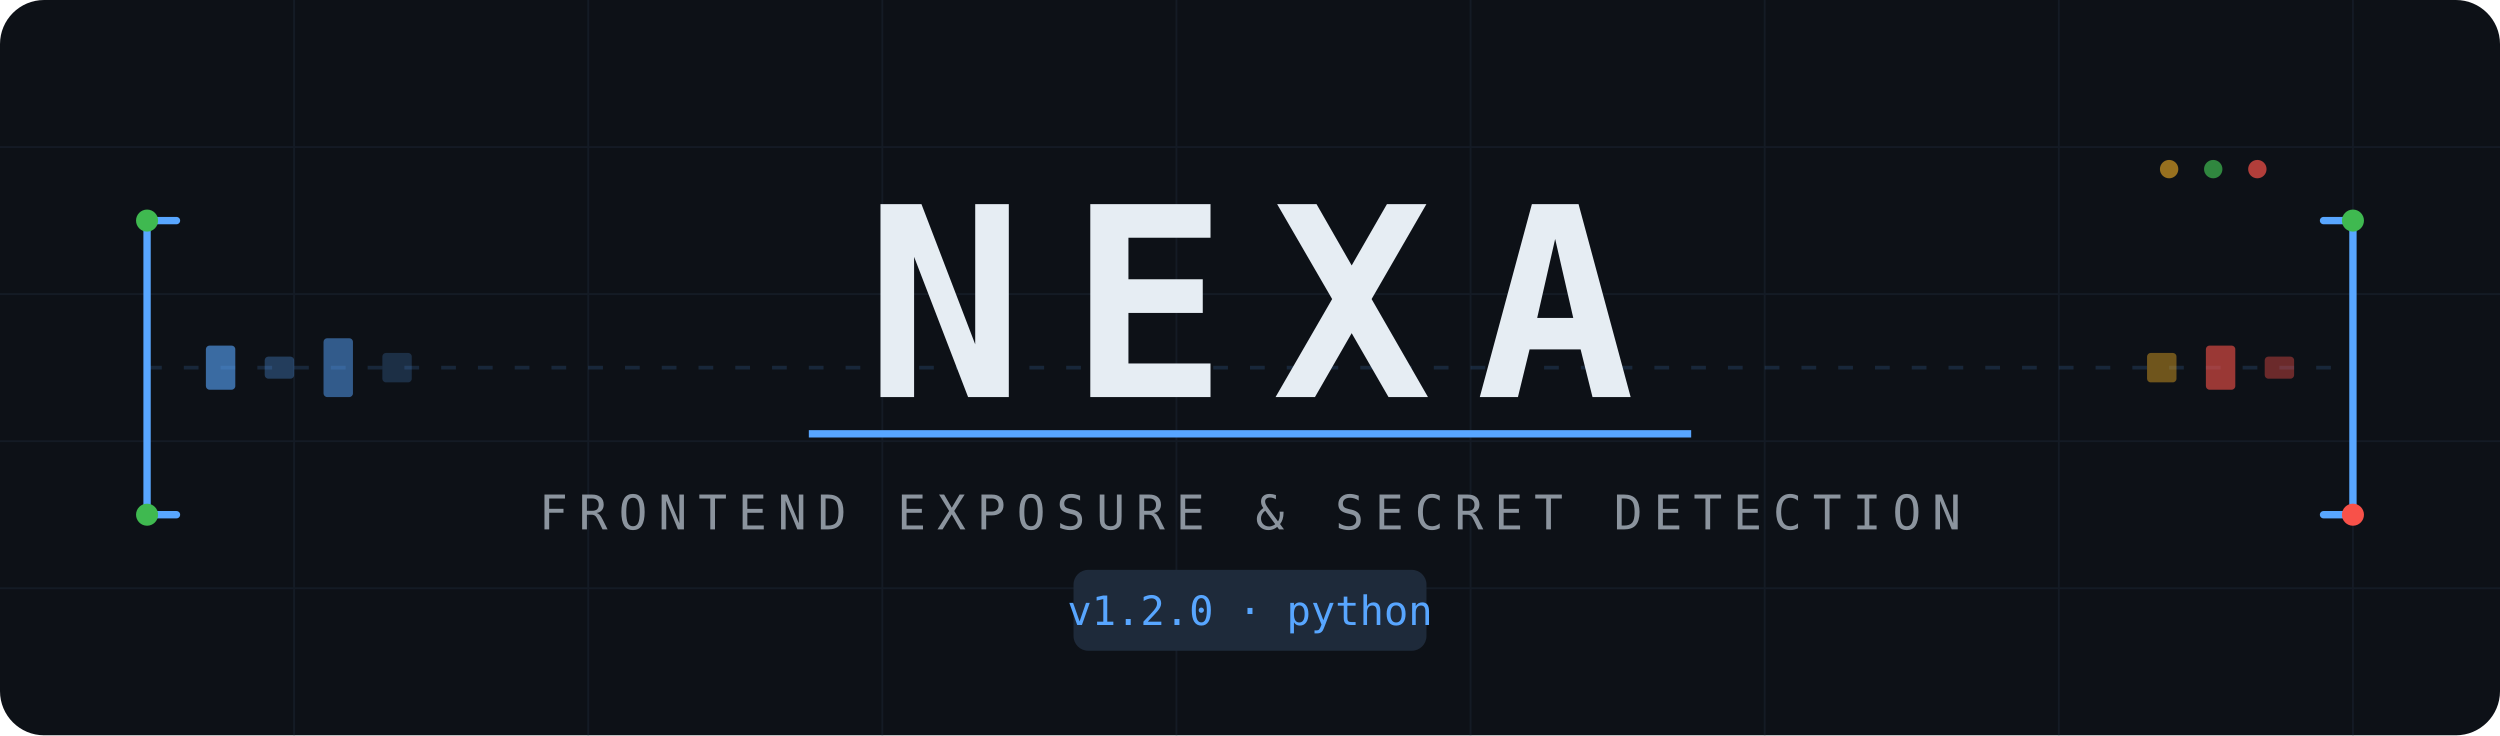
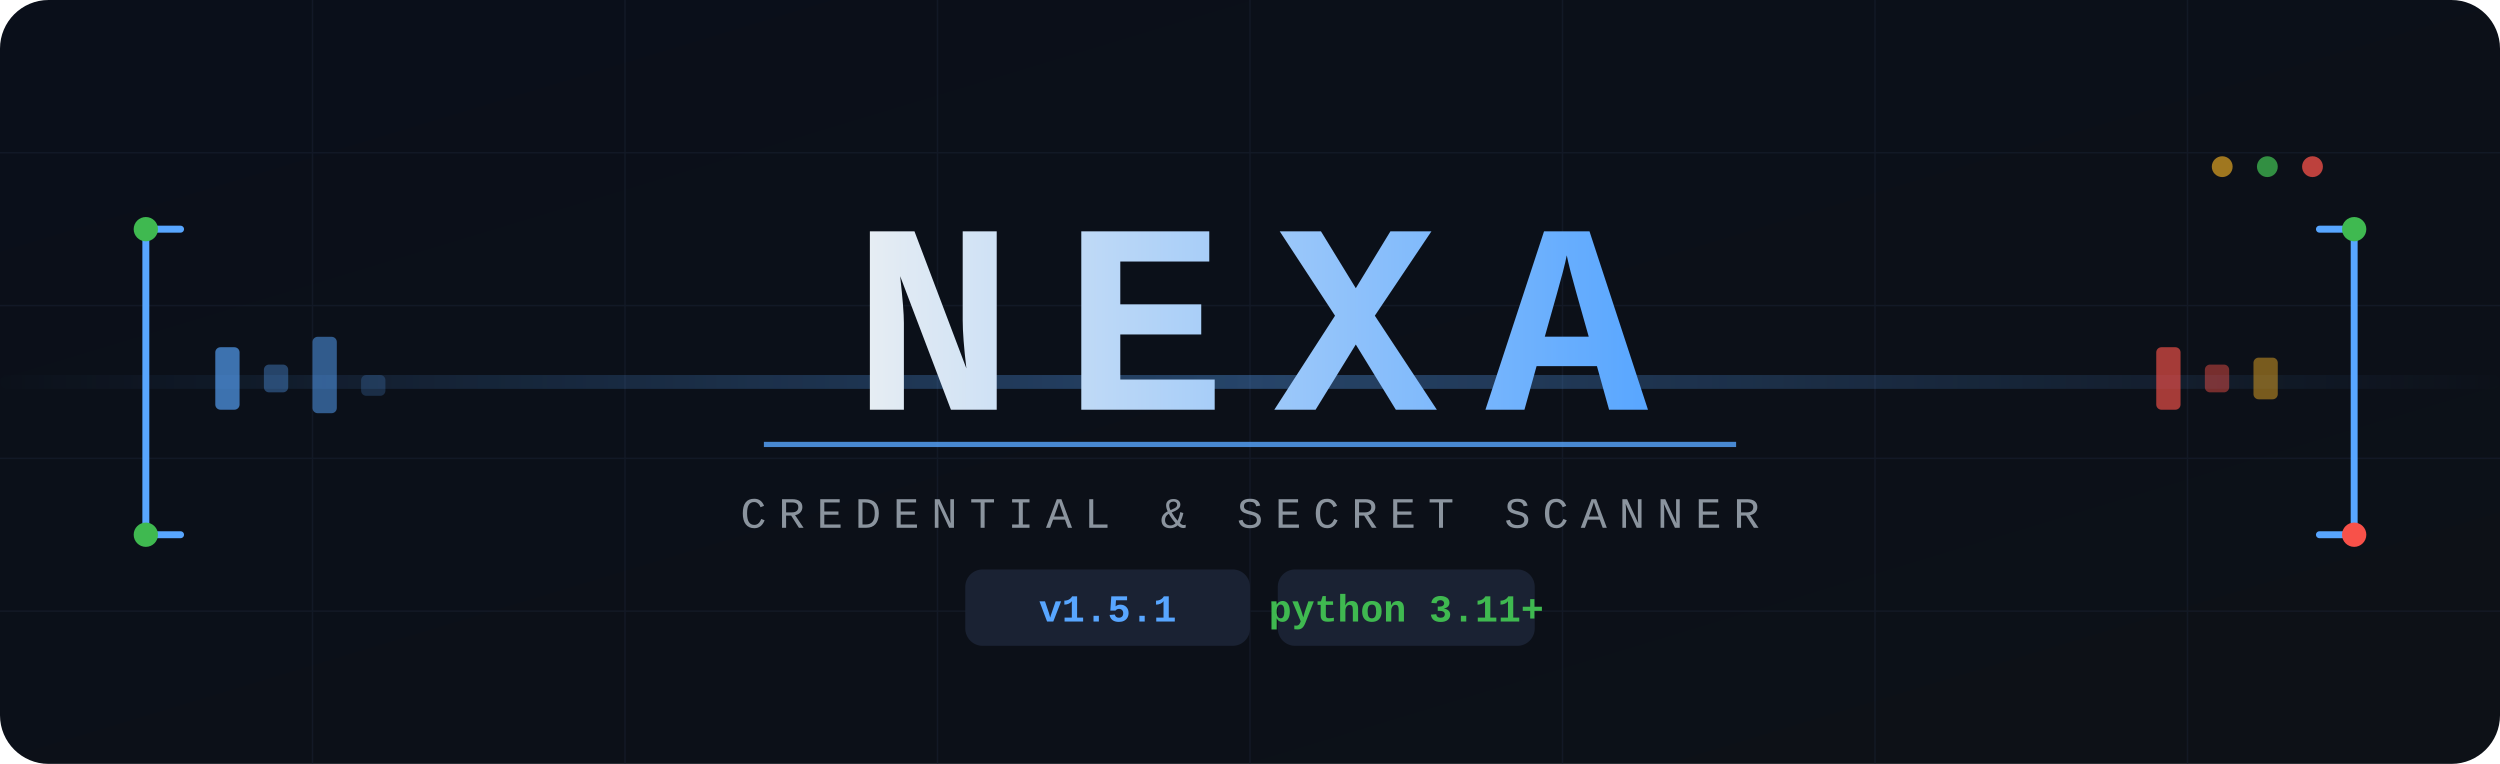
- <svg xmlns="http://www.w3.org/2000/svg" width="100%" viewBox="0 0 680 200" role="img">
-   <style>
-   .bg { fill: #0d1117; }
-   .grid { stroke: #1e2a3a; }
-   .accent { fill: #58a6ff; }
-   .accent-stroke { stroke: #58a6ff; }
-   .title { fill: #e6edf3; }
-   .sub { fill: #8b949e; }
-   .dot { fill: #3fb950; }
-   .dot2 { fill: #f85149; }
-   .dot3 { fill: #d29922; }
-   .badge-bg { fill: #1e2a3a; }
-   .badge-text { fill: #58a6ff; }
-   .scan-line { stroke: #58a6ff; }
- </style>
-   <rect class="bg" width="680" height="200" rx="12" />
-   <g class="grid" stroke-width="0.5" opacity="0.4">
-     <line x1="0" y1="40" x2="680" y2="40" />
-     <line x1="0" y1="80" x2="680" y2="80" />
-     <line x1="0" y1="120" x2="680" y2="120" />
-     <line x1="0" y1="160" x2="680" y2="160" />
-     <line x1="80" y1="0" x2="80" y2="200" />
-     <line x1="160" y1="0" x2="160" y2="200" />
-     <line x1="240" y1="0" x2="240" y2="200" />
-     <line x1="320" y1="0" x2="320" y2="200" />
-     <line x1="400" y1="0" x2="400" y2="200" />
-     <line x1="480" y1="0" x2="480" y2="200" />
-     <line x1="560" y1="0" x2="560" y2="200" />
-     <line x1="640" y1="0" x2="640" y2="200" />
+ <svg xmlns="http://www.w3.org/2000/svg" width="100%" viewBox="0 0 720 220" role="img">
+   <defs>
+     <linearGradient id="bg-grad" x1="0" y1="0" x2="1" y2="1">
+       <stop offset="0%" stop-color="#0a0f1a" />
+       <stop offset="100%" stop-color="#0d1117" />
+     </linearGradient>
+     <linearGradient id="scan-grad" x1="0" y1="0" x2="1" y2="0">
+       <stop offset="0%" stop-color="#58a6ff" stop-opacity="0" />
+       <stop offset="50%" stop-color="#58a6ff" stop-opacity="0.35" />
+       <stop offset="100%" stop-color="#58a6ff" stop-opacity="0" />
+     </linearGradient>
+     <linearGradient id="title-grad" x1="0" y1="0" x2="1" y2="0">
+       <stop offset="0%" stop-color="#e6edf3" />
+       <stop offset="100%" stop-color="#58a6ff" />
+     </linearGradient>
+   </defs>
+   <rect fill="url(#bg-grad)" width="720" height="220" rx="14" />
+   <g stroke="#1a2233" stroke-width="0.4" opacity="0.5">
+     <line x1="0" y1="44" x2="720" y2="44" />
+     <line x1="0" y1="88" x2="720" y2="88" />
+     <line x1="0" y1="132" x2="720" y2="132" />
+     <line x1="0" y1="176" x2="720" y2="176" />
+     <line x1="90" y1="0" x2="90" y2="220" />
+     <line x1="180" y1="0" x2="180" y2="220" />
+     <line x1="270" y1="0" x2="270" y2="220" />
+     <line x1="360" y1="0" x2="360" y2="220" />
+     <line x1="450" y1="0" x2="450" y2="220" />
+     <line x1="540" y1="0" x2="540" y2="220" />
+     <line x1="630" y1="0" x2="630" y2="220" />
  </g>
-   <line class="scan-line" x1="40" y1="100" x2="640" y2="100" stroke-width="1" opacity="0.15" stroke-dasharray="4 6" />
-   <path d="M 48 60 L 40 60 L 40 140 L 48 140" fill="none" class="accent-stroke" stroke-width="2" stroke-linecap="round" />
-   <path d="M 632 60 L 640 60 L 640 140 L 632 140" fill="none" class="accent-stroke" stroke-width="2" stroke-linecap="round" />
-   <circle cx="40" cy="60" r="3" class="dot" />
-   <circle cx="40" cy="140" r="3" class="dot" />
-   <circle cx="640" cy="60" r="3" class="dot" />
-   <circle cx="640" cy="140" r="3" class="dot2" />
-   <text x="340" y="108" text-anchor="middle" class="title" font-family="monospace" font-size="72" font-weight="700" letter-spacing="12">NEXA</text>
-   <line x1="220" y1="118" x2="460" y2="118" class="accent-stroke" stroke-width="2" />
-   <text x="340" y="144" text-anchor="middle" class="sub" font-family="monospace" font-size="13" letter-spacing="3">FRONTEND EXPOSURE &amp; SECRET DETECTION</text>
-   <rect x="292" y="155" width="96" height="22" rx="4" class="badge-bg" />
-   <text x="340" y="170" text-anchor="middle" class="badge-text" font-family="monospace" font-size="11" font-weight="500">v1.2.0 · python</text>
-   <circle cx="590" cy="46" r="2.5" class="dot3" opacity="0.7" />
-   <circle cx="602" cy="46" r="2.5" class="dot" opacity="0.7" />
-   <circle cx="614" cy="46" r="2.5" class="dot2" opacity="0.7" />
-   <rect x="56" y="94" width="8" height="12" rx="1" class="accent" opacity="0.6" />
-   <rect x="72" y="97" width="8" height="6" rx="1" class="accent" opacity="0.3" />
-   <rect x="88" y="92" width="8" height="16" rx="1" class="accent" opacity="0.5" />
-   <rect x="104" y="96" width="8" height="8" rx="1" class="accent" opacity="0.2" />
-   <rect x="600" y="94" width="8" height="12" rx="1" class="dot2" opacity="0.6" />
-   <rect x="616" y="97" width="8" height="6" rx="1" class="dot2" opacity="0.4" />
-   <rect x="584" y="96" width="8" height="8" rx="1" class="dot3" opacity="0.5" />
+   <rect x="0" y="108" width="720" height="4" fill="url(#scan-grad)" rx="2" />
+   <path d="M 52 66 L 42 66 L 42 154 L 52 154" fill="none" stroke="#58a6ff" stroke-width="2" stroke-linecap="round" />
+   <path d="M 668 66 L 678 66 L 678 154 L 668 154" fill="none" stroke="#58a6ff" stroke-width="2" stroke-linecap="round" />
+   <circle cx="42" cy="66" r="3.5" fill="#3fb950" />
+   <circle cx="42" cy="154" r="3.5" fill="#3fb950" />
+   <circle cx="678" cy="66" r="3.5" fill="#3fb950" />
+   <circle cx="678" cy="154" r="3.5" fill="#f85149" />
+   <text x="360" y="118" text-anchor="middle" font-family="'Courier New', Courier, monospace" font-size="78" font-weight="800" letter-spacing="14" fill="url(#title-grad)">NEXA</text>
+   <line x1="220" y1="128" x2="500" y2="128" stroke="#58a6ff" stroke-width="1.5" opacity="0.8" />
+   <text x="360" y="152" text-anchor="middle" fill="#8b949e" font-family="'Courier New', Courier, monospace" font-size="12.5" letter-spacing="3.5">CREDENTIAL &amp; SECRET SCANNER</text>
+   <rect x="278" y="164" width="82" height="22" rx="5" fill="#1a2233" />
+   <text x="319" y="179" text-anchor="middle" fill="#58a6ff" font-family="'Courier New', Courier, monospace" font-size="11" font-weight="600">v1.5.1</text>
+   <rect x="368" y="164" width="74" height="22" rx="5" fill="#1a2233" />
+   <text x="405" y="179" text-anchor="middle" fill="#3fb950" font-family="'Courier New', Courier, monospace" font-size="11" font-weight="600">python 3.11+</text>
+   <circle cx="640" cy="48" r="3" fill="#d29922" opacity="0.75" />
+   <circle cx="653" cy="48" r="3" fill="#3fb950" opacity="0.75" />
+   <circle cx="666" cy="48" r="3" fill="#f85149" opacity="0.75" />
+   <rect x="62" y="100" width="7" height="18" rx="1.5" fill="#58a6ff" opacity="0.65" />
+   <rect x="76" y="105" width="7" height="8" rx="1.5" fill="#58a6ff" opacity="0.35" />
+   <rect x="90" y="97" width="7" height="22" rx="1.5" fill="#58a6ff" opacity="0.5" />
+   <rect x="104" y="108" width="7" height="6" rx="1.5" fill="#58a6ff" opacity="0.2" />
+   <rect x="621" y="100" width="7" height="18" rx="1.5" fill="#f85149" opacity="0.65" />
+   <rect x="635" y="105" width="7" height="8" rx="1.5" fill="#f85149" opacity="0.45" />
+   <rect x="649" y="103" width="7" height="12" rx="1.5" fill="#d29922" opacity="0.55" />
</svg>
